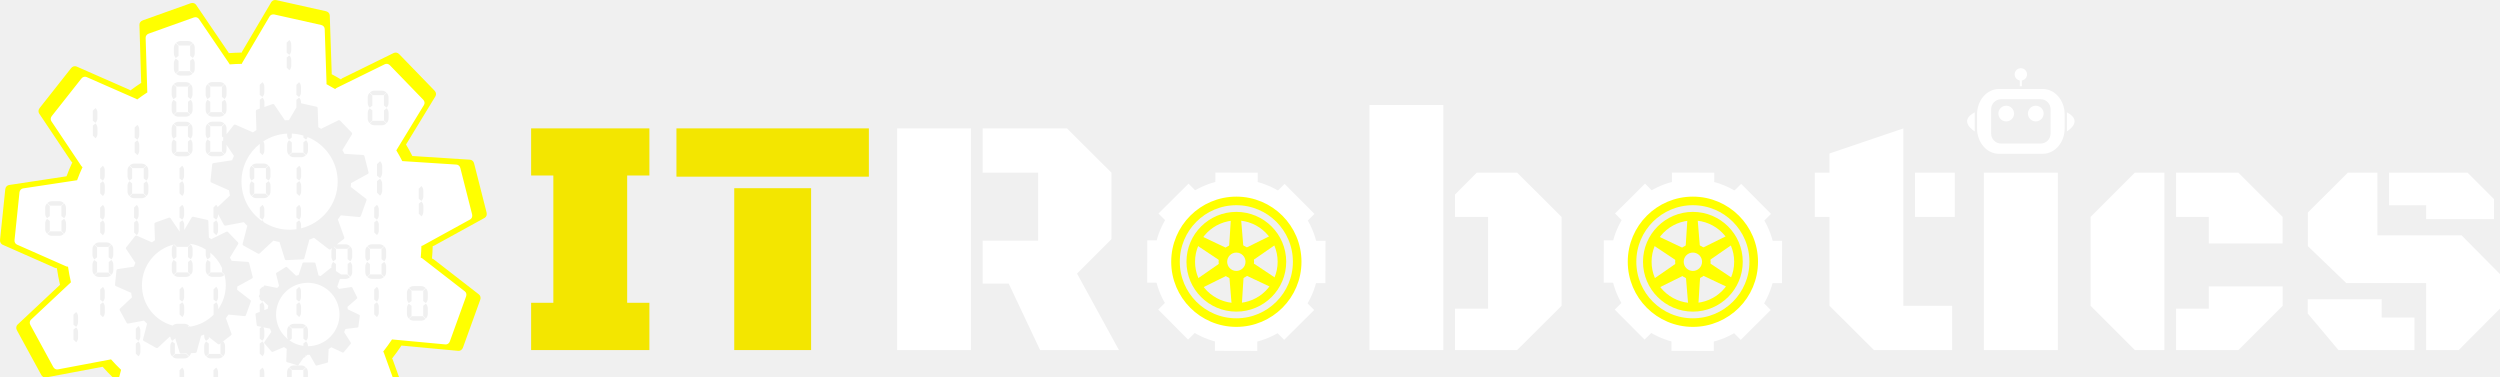
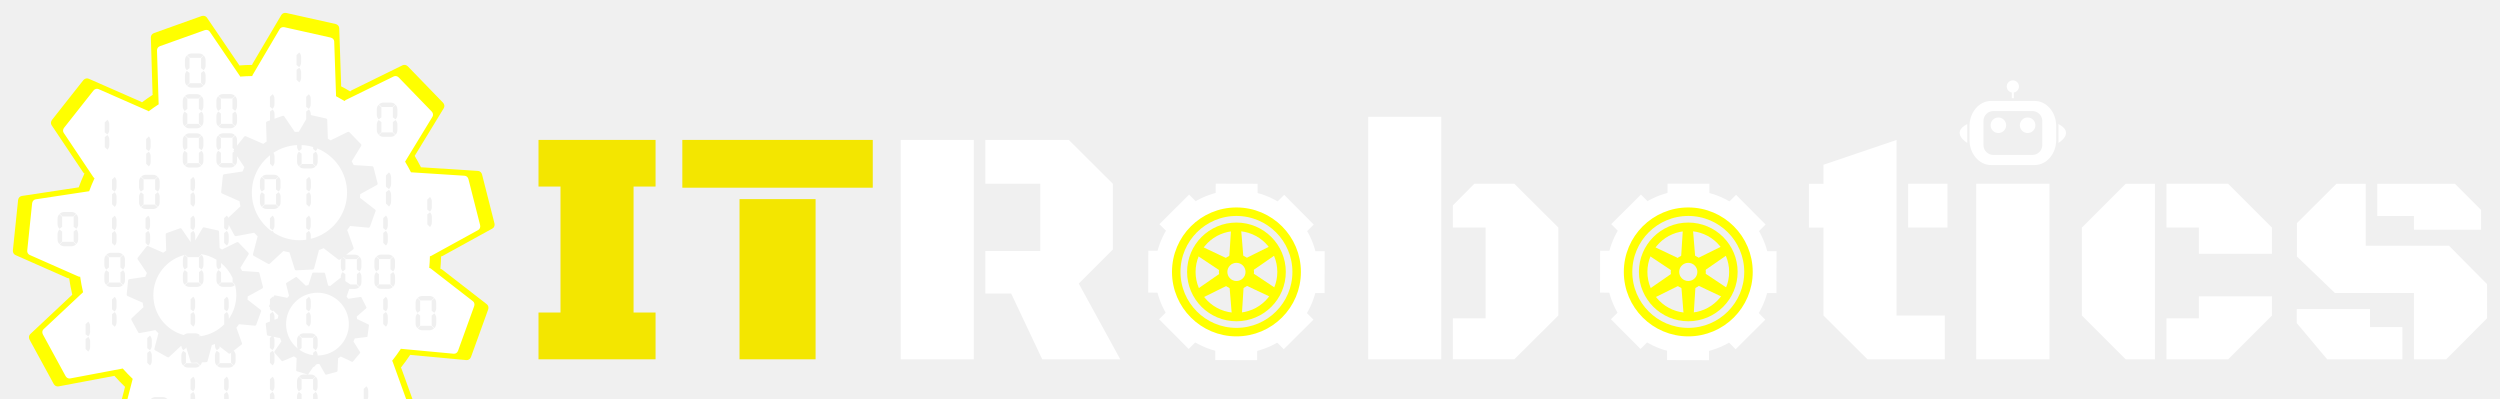
- <svg xmlns="http://www.w3.org/2000/svg" id="_Шар_2" data-name="Шар 2" viewBox="0 0 961.97 145">
+ <svg xmlns="http://www.w3.org/2000/svg" id="_Шар_2" data-name="Шар 2" viewBox="-5 -5 972 155">
  <defs>
    <style>
      .cls-1 {
        fill: #ff0;
      }

      .cls-1, .cls-2, .cls-3, .cls-4 {
        stroke-width: 0px;
      }

      .cls-2, .cls-5, .cls-6 {
        fill: none;
      }

      .cls-3 {
        fill: #f3e600;
      }

      .cls-4 {
        fill: #fff;
      }

      .cls-5 {
        stroke: #ff0;
        stroke-width: 3.3px;
      }

      .cls-5, .cls-6 {
        stroke-miterlimit: 10;
      }

      .cls-6 {
        stroke: #fff;
        stroke-width: 8.26px;
      }
    </style>
  </defs>
  <g id="Logo">
    <g>
      <path class="cls-2" d="m95.84,101.18c-.06-.22-.24-.38-.44-.39l-6.22-.4s-.04,0-.05,0c-.22-.43-.45-.84-.69-1.25l3.2-5.25c.11-.19.08-.44-.09-.61l-3.86-3.99c-.16-.16-.4-.21-.58-.12l-5.59,2.75c-.07.03-.12.08-.16.13-.33-.2-.67-.39-1.01-.57,0-.04.01-.07.01-.11l-.21-6.28c0-.22-.18-.41-.41-.46l-5.42-1.21c-.22-.05-.45.04-.55.22l-2.9,4.91v.11c0,.73-.24,1.33-.72,1.81l-1.04-1.01v-.34l-3.53-5.18c-.12-.18-.37-.25-.59-.17l-5.23,1.87c-.21.08-.36.27-.35.48l.19,6.23s0,.06.01.09c-.4.26-.8.54-1.18.83-.03-.03-.07-.05-.11-.07l-5.75-2.53c-.2-.09-.44-.02-.59.17l-3.44,4.36c-.14.18-.16.42-.04.59l3.47,5.18c.04.06.09.1.14.13-.23.5-.44,1.01-.63,1.53-.02,0-.03,0-.05,0l-6.21.94c-.21.03-.38.22-.41.46l-.57,5.52c-.02.23.09.44.28.52l5.7,2.52c.07.03.14.04.21.03.09.61.2,1.22.34,1.82-.01,0-.03.02-.04.03l-4.58,4.3c-.16.15-.19.4-.08.61l2.66,4.87c.11.2.32.31.53.27l6.12-1.15s.02,0,.03,0c.37.42.76.83,1.17,1.21l-1.57,6.05c-.05.21.05.44.26.56l4.85,2.7c.2.11.44.09.59-.05l4.56-4.25s.02-.03.03-.04c.09.02.17.04.26.06,0-.09-.02-.18-.02-.28v-2.05c0-.73.24-1.33.72-1.81l1.06,1.01v3.52s.03,0,.04,0l1.8,5.76c.06.21.28.35.52.33l2.11-.1v-3.77l1.03-.82c.49.51.74,1.13.74,1.84v2.05c0,.22-.03.42-.07.61l1.73-.09c.23-.01.42-.16.47-.36l1.62-6.01c.02-.08.02-.15,0-.22.43-.14.86-.31,1.28-.48v-1.47c0-.73.24-1.33.72-1.81l1.06,1.01v3.22l3.54,2.74c.17.13.43.12.61-.02l4.39-3.4c.18-.14.25-.37.18-.56l-2.11-5.86s-.04-.08-.07-.12c.36-.45.7-.92,1.02-1.41l6.19.58c.22.02.43-.12.51-.35l1.89-5.22c.08-.21.02-.45-.15-.58l-4.92-3.82c-.06-.04-.12-.07-.19-.08.04-.45.07-.9.08-1.36.05,0,.1-.02.14-.04l5.5-3.03c.19-.1.28-.34.22-.57l-1.37-5.38Zm-14.04-7.94h2.73c.71,0,1.31.24,1.81.72l-1.04,1.01h-4.25l-1.06-1.01c.5-.48,1.11-.72,1.81-.72Zm-1.32,33.08l-1.06-1.01c.5-.48,1.11-.72,1.81-.72h2.73c.71,0,1.31.24,1.81.72l-1.04,1.01h-4.25Zm6.13,2.97c0,.72-.25,1.33-.74,1.85l-1.03-.82v-3.88l1.04-1.01c.48.48.72,1.09.72,1.81v2.05Zm.56-25.38c0,.73-.24,1.33-.72,1.81l-.14-.13c.35,1.32.54,2.71.54,4.15,0,3.45-1.09,6.64-2.93,9.26v1.2c0,.73-.24,1.33-.72,1.81l-.99-.96c-2.41,2.45-5.6,4.13-9.17,4.64.33.43.51.95.51,1.55v2.05c0,.72-.25,1.33-.74,1.85l-1.03-.82v-3.88l.7-.68c-.08,0-.17.02-.25.02l-.56.54h-4.25l-1.06-1.01s.04-.03.06-.04c-6.81-1.88-11.82-8.12-11.82-15.54s5.19-13.89,12.2-15.64c0,0,0-.01.01-.02h.01c.06,0,.12-.02.19-.03l-.08-.08c.5-.48,1.11-.72,1.81-.72h2.73c.6,0,1.12.19,1.58.54,2.21.32,4.28,1.08,6.1,2.21v-.1c0-.73.24-1.33.72-1.81l1.06,1.01v2.16c1.9,1.56,3.44,3.55,4.47,5.81v-2.24l1.03-.82c.49.51.74,1.13.74,1.84v2.05Zm0-5.97c0,.72-.25,1.33-.74,1.84l-1.03-.82v-3.88l1.04-1.01c.48.48.72,1.09.72,1.81v2.05Z" />
      <path class="cls-2" d="m138.3,121.11l-4.26-2.03s-.1-.03-.15-.03c-.04-.34-.1-.68-.16-1.01.03-.01.07-.03.1-.06l3.58-3.13c.12-.11.15-.3.07-.46l-1.88-3.75c-.08-.15-.24-.24-.39-.22l-4.66.71s-.03,0-.04.01c-.23-.28-.47-.55-.71-.81l1.04-3.03h-.66c-.71,0-1.31-.24-1.81-.72l1.06-1.01h1.81s-.05-.06-.08-.08l-1.84-1.22v1.18l-1.06,1.01c-.48-.48-.72-1.09-.72-1.81v-1.54c-.12-.03-.24-.01-.33.06l-3.69,2.93s-.07.08-.09.12c-.28-.09-.56-.18-.84-.26,0-.03,0-.06,0-.09l-1.17-4.61c-.04-.16-.2-.27-.38-.27l-4.2-.02c-.17,0-.32.1-.37.25l-1.47,4.48s-.01.07-.01.1c-.35.08-.69.17-1.03.27-.01-.02-.02-.03-.04-.04l-3.45-3.27c-.12-.11-.31-.13-.46-.03l-3.56,2.23c-.15.09-.22.26-.18.41l1.15,4.57s.01.04.02.06c-.26.26-.5.53-.74.8-.03-.02-.06-.03-.09-.04l-4.66-.94c-.16-.03-.33.06-.41.22l-.27.56c.32.43.49.94.49,1.54v2.05c0,.58-.17,1.08-.48,1.53l1.89,1.81s.08.06.13.07c-.09.41-.16.82-.22,1.23-.01,0-.02,0-.03,0l-1.28.49v.83c0,.73-.24,1.33-.72,1.81l-1.04-1.01v-.95l-1.4.54c-.15.06-.25.23-.23.41l.47,4.17c.02.17.14.31.29.34l1.51.31.39-.38c.17.17.29.35.4.54l2.31.47c.06.01.11,0,.16,0,.16.44.35.87.55,1.29,0,0-.02.02-.02.03l-2.69,3.92c-.09.14-.08.33.04.46l2.75,3.17c.11.13.29.18.43.12l4.34-1.84s.01,0,.02-.01c.34.25.7.49,1.06.71l-.18,4.72c0,.16.11.32.28.37l4.02,1.21c.16.05.34,0,.43-.13l1.86-2.69c-.28.1-.58.16-.91.16h-2.73c-.71,0-1.31-.24-1.81-.72l1.06-1.01h4.25l.73.71.09-.13-.71-.69v-2.95c-1.94-.27-3.77-1.01-5.34-2.11l-.17.14c-.17-.18-.3-.38-.41-.58-2.11-1.68-3.68-4.08-4.3-6.92-1.44-6.58,2.73-13.08,9.31-14.53,6.58-1.44,13.08,2.73,14.53,9.31,1.44,6.58-2.73,13.08-9.31,14.53-.85.19-1.69.28-2.53.28v2.03c0,.48-.12.91-.33,1.28.34,0,.68,0,1.03-.01l2.26,3.97c.08.14.26.21.44.16l4.05-1.1c.17-.04.29-.18.29-.34l.23-4.71c0-.06-.01-.12-.04-.16.38-.23.75-.47,1.11-.73l4.29,2.03c.15.07.33.02.45-.12l2.69-3.22c.11-.13.13-.31.04-.45l-2.51-3.99s-.04-.05-.07-.08c.19-.39.37-.8.53-1.2l4.67-.57c.16-.02.29-.16.32-.34l.55-4.16c.02-.17-.06-.33-.2-.4Zm-27.81,12.09c0-.72.25-1.33.74-1.84l1.04.82v3.88l-1.06,1.01c-.48-.48-.72-1.09-.72-1.81v-2.05Z" />
      <path class="cls-2" d="m99.67,113.86c-.08.15-.05.34.06.44l.23.22v-1.27l-.3.61Z" />
      <path class="cls-2" d="m140.85,76.46l-5.65-4.38c-.07-.05-.14-.08-.22-.09.05-.51.08-1.03.09-1.56.06,0,.11-.02.16-.05l6.32-3.47c.22-.12.32-.39.26-.66l-1.57-6.17c-.06-.25-.27-.44-.51-.45l-7.13-.46s-.04,0-.06,0c-.25-.49-.51-.97-.79-1.44l3.68-6.03c.13-.21.09-.5-.1-.7l-4.43-4.58c-.18-.19-.45-.24-.67-.14l-6.42,3.15c-.08.04-.14.09-.18.15-.38-.23-.77-.45-1.16-.66,0-.04.01-.08.01-.13l-.24-7.21c0-.25-.2-.47-.47-.53l-5.93-1.33v1.72c0,.73-.24,1.33-.72,1.81l-1.04-1.01v-.91l-2.79,4.73s-.04.1-.05.14c-.54,0-1.08.03-1.61.07-.01-.03-.02-.05-.04-.08l-4.05-5.96c-.14-.21-.42-.29-.68-.19l-3.1,1.11v.29c0,.73-.24,1.33-.72,1.81l-1.04-1.01v-.46l-1.13.4c-.25.09-.41.31-.4.55l.22,7.15s0,.07.02.1c-.46.3-.92.62-1.36.95-.04-.03-.08-.06-.13-.08l-6.6-2.9c-.23-.1-.51-.02-.68.19l-2.74,3.47c-.02.67-.26,1.25-.73,1.73l-.39-.31-.09.11c-.16.2-.18.48-.05.68l.07.11.46-.36c.49.51.74,1.13.74,1.84v.3l2.71,4.05c.04.07.1.11.16.15-.26.57-.51,1.16-.73,1.75-.02,0-.03,0-.05,0l-7.13,1.08c-.25.04-.44.26-.47.53l-.66,6.33c-.03.26.1.5.32.6l6.54,2.89c.08.04.16.05.24.04.1.71.23,1.4.39,2.09-.01.01-.03.02-.04.03l-4.7,4.41c.11.29.16.6.16.94v1.77l2.24,4.11c.12.23.37.36.61.31l7.03-1.32s.02,0,.03,0c.43.48.87.95,1.34,1.39l-1.8,6.94c-.06.24.06.51.3.64l5.57,3.1c.23.13.5.1.68-.06l5.23-4.87s.03-.03.04-.05c.77.21,1.56.39,2.36.52l2.07,6.61c.07.24.32.4.59.38l6.36-.31c.26-.01.48-.18.54-.41l1.86-6.9c.02-.09.02-.17,0-.25.64-.21,1.26-.45,1.88-.72l5.7,4.4c.2.15.49.14.7-.03l.57-.44c.11-.21.25-.42.43-.6l.15.15.13-.1-.17-.16c.35-.34.76-.55,1.22-.65l2.71-2.1c.21-.16.29-.42.21-.65l-2.43-6.73c-.02-.05-.05-.09-.08-.13.41-.52.8-1.06,1.17-1.61l7.1.66c.25.02.49-.14.58-.4l2.17-5.99c.09-.25.02-.51-.17-.66Zm-27.71-29.27h2.73c.71,0,1.31.24,1.81.72l-1.04,1.01h-4.25l-1.06-1.01c.5-.48,1.11-.72,1.81-.72Zm-13.17,1.84l1.04-1.01c.48.48.72,1.09.72,1.81v2.05c0,.72-.25,1.33-.74,1.84l-1.03-.82v-3.88Zm15.86,38.83v.8c0,.73-.24,1.33-.72,1.81l-1.04-1.01v-1.26c-.86.12-1.74.19-2.64.19-3.66,0-7.07-1.07-9.94-2.9.16.34.25.71.25,1.12v2.05c0,.73-.24,1.33-.72,1.81l-1.04-1.01v-3.88l.76-.6c-4.72-3.35-7.81-8.86-7.81-15.09,0-5.89,2.76-11.14,7.05-14.53v-.58l1.03-.82c.13.13.24.28.33.42,2.66-1.74,5.79-2.81,9.16-2.98v-1.57c0-.73.24-1.33.72-1.81l1.06,1.01v2.37c1.55.07,3.05.33,4.47.76v-3.13l1.04-1.01c.48.48.72,1.09.72,1.81v2.05c0,.3-.05.58-.14.84,6.78,2.75,11.56,9.39,11.56,17.15,0,8.7-6.01,16-14.1,17.97Z" />
      <path class="cls-3" d="m204.37,134.7v-18.19h8.55v-48.98h-8.55v-18.13h45.51v18.13h-8.55v48.98h8.55v18.19h-45.51Z" />
      <path class="cls-3" d="m260.29,67.98v-18.58h74.04v18.58h-74.04Zm22.24,66.72v-62.28h29.57v62.28h-29.57Z" />
      <path class="cls-4" d="m345.2,134.7V49.41h28.41v85.29h-28.41Zm32.91-25.58v-16.52h21.34v-26.16h-21.34v-17.03h32.46l17.1,17.03v25.58l-13.24,13.24,16.13,29.44h-30.34l-12.08-25.58h-10.03Z" />
      <path class="cls-4" d="m526.96,134.7V40.41h28.41v94.29h-28.41Zm32.91,0v-15.94h12.73v-35.29h-12.73v-8.61l8.36-8.42h15.55l17.1,17.03v34.19l-17.1,17.03h-23.91Z" />
      <path class="cls-4" d="m721.07,134.7l-17.1-17.03v-34.19h-5.66v-17.03h5.66v-7.39l28.41-9.64v68.26h18.77v17.03h-30.08Zm15.81-51.23v-17.03h15.3v17.03h-15.3Z" />
      <rect class="cls-4" x="763.36" y="66.44" width="28.47" height="68.26" />
      <path class="cls-4" d="m821.46,134.7l-17.03-17.03v-34.19l17.03-17.03h11.38v68.26h-11.38Zm28.47-41.01v-10.22h-12.6v-17.03h23.97l17.03,17.03v10.22h-28.41Zm-12.6,41.01v-15.94h12.6v-8.55h28.41v7.46l-17.03,17.03h-23.97Z" />
      <path class="cls-4" d="m899.81,134.7l-11.83-14.08v-5.46h28.47v7.01h12.6v12.53h-29.24Zm33.74,0v-25.77h-30.72l-14.78-14.2v-12.98l15.36-15.3h11.38v24.1h32.39l14.78,14.91v13.3l-15.88,15.94h-12.53Zm0-50.39v-5.33h-14.27v-12.53h30.21l10.16,10.16v7.71h-26.1Z" />
      <rect class="cls-4" x="777.2" y="29.42" width=".8" height="3.77" />
      <path class="cls-4" d="m786.03,34.24h-16.86c-4.65,0-8.42,4.36-8.42,9.73v5.48c0,5.38,3.77,9.73,8.42,9.73h16.86c4.65,0,8.42-4.36,8.42-9.73v-5.48c0-5.38-3.77-9.73-8.42-9.73Zm3.01,17.16c0,2.12-1.72,3.84-3.84,3.84h-15.19c-2.12,0-3.84-1.72-3.84-3.84v-9.38c0-2.12,1.72-3.84,3.84-3.84h15.19c2.12,0,3.84,1.72,3.84,3.84v9.38Z" />
      <circle class="cls-4" cx="771.97" cy="43.7" r="3.02" />
      <circle class="cls-4" cx="783.34" cy="43.7" r="3.02" />
      <circle class="cls-4" cx="777.6" cy="28.62" r="2.38" />
      <path class="cls-4" d="m795.32,43.23v7.33s6.63-3.9,0-7.33Z" />
      <path class="cls-4" d="m759.86,43.23v7.33s-6.63-3.9,0-7.33Z" />
      <path class="cls-1" d="m187.25,81.85l-4.83-19.01c-.2-.78-.84-1.35-1.57-1.39l-21.98-1.41c-.06,0-.12,0-.19.01-.77-1.51-1.58-2.98-2.45-4.43l11.32-18.57c.4-.65.27-1.54-.32-2.15l-13.65-14.09c-.56-.58-1.4-.75-2.06-.43l-19.77,9.71c-.23.11-.42.28-.56.47-1.17-.71-2.37-1.38-3.59-2.02.03-.13.05-.26.04-.4l-.75-22.2c-.03-.77-.62-1.44-1.44-1.62L106.33.05c-.78-.18-1.58.14-1.95.77l-11.19,18.97c-.08.14-.13.29-.17.44-1.67.02-3.33.09-4.97.22-.04-.08-.07-.16-.12-.24L75.45,1.85c-.43-.63-1.29-.88-2.09-.6l-18.47,6.6c-.76.27-1.26.96-1.24,1.7l.67,22.01c0,.11.03.21.05.31-1.43.93-2.83,1.9-4.18,2.92-.11-.1-.24-.19-.39-.26l-20.33-8.93c-.7-.31-1.57-.06-2.09.6l-12.15,15.4c-.5.63-.56,1.48-.15,2.1l12.25,18.3c.13.2.31.35.5.46-.81,1.76-1.56,3.56-2.24,5.4-.05,0-.1,0-.16,0l-21.96,3.33c-.76.12-1.36.79-1.44,1.62L.01,92.32c-.08.8.32,1.55,1,1.85l20.14,8.9c.25.11.5.14.74.12.31,2.17.71,4.32,1.21,6.42-.05.03-.1.06-.14.1l-16.2,15.19c-.56.52-.67,1.42-.27,2.15l9.39,17.22c.38.71,1.15,1.1,1.87.96l21.64-4.08s.06-.02.09-.03c1.32,1.48,2.69,2.92,4.13,4.29l-5.54,21.38c-.19.74.19,1.56.92,1.96l17.14,9.54c.7.39,1.55.31,2.09-.19l16.11-15.01s.08-.1.12-.14c2.38.66,4.81,1.2,7.28,1.61l6.37,20.36c.23.73.98,1.22,1.82,1.18l19.59-.97c.8-.04,1.49-.55,1.68-1.26l5.74-21.26c.07-.27.07-.54,0-.78,1.97-.66,3.89-1.4,5.78-2.22l17.54,13.55c.61.47,1.5.44,2.17-.08l15.51-12.01c.64-.49.9-1.31.65-2l-7.47-20.71c-.06-.16-.14-.29-.24-.42,1.27-1.6,2.47-3.26,3.6-4.97l21.87,2.04c.76.07,1.5-.44,1.79-1.23l6.67-18.45c.27-.76.06-1.58-.52-2.04l-17.4-13.5c-.2-.16-.43-.25-.66-.29.14-1.58.24-3.18.28-4.79.17-.03.34-.07.5-.16l19.46-10.7c.67-.37,1-1.21.79-2.02Zm-15.83,2.38c-2.92,3.55-7.12,5.53-11.12,7.55-.36.18-.73.37-1.09.56.06,2.54-.06,5.03-.36,7.47.75,1.25,1.52,2.5,2.31,3.73.57.88,1.18,1.74,1.78,2.6.44.46.83.96,1.27,1.42.36.37.73.74,1.11,1.09.17.16.9.67,1.13.86.04.02.07.04.09.06.58.36,1.18.67,1.78.98,4.87,2.49,6.48,8.9,4.47,13.65-2.31,5.46-7.42,7.09-12.9,6.33-3.44-.48-6.83-1.22-10.24-1.88-.55-.11-1.1-.2-1.65-.3-1.11,1.7-2.33,3.34-3.66,4.91,1.84,3.77,3.15,7.75,4.75,11.63,1.87,4.55-3.32,2.88-4.57,7.8-1.36,5.34-.62,14.31-5.73,13.14-4.3-.98-7.01-5.14-7.15-9.35-3.91-.48-6.94-3.27-8.11-6.89-.04.02-.08.03-.11.05-.46,2.17-1.69,4.11-3.36,5.58-.05.66-.71-.85-1.17-.4l-.22,1.44s-.1.06-.15.09l-.76-.51c-.53.51-.94-.35-1.69-.35l-.98,2.28c-.7.16-1.42.24-2.14.24-.52,0-1.03-.05-1.52-.12.04,2.17.09,4.34.16,6.51.23,6.65-1.52,4.89-7.17,8.85-4.51,3.16-10.7,8.29-13.39,4.11-1.23-1.91-1.57-4-1.26-6.01-.14-.12-.28-.25-.41-.38-1.78-1.78-2.88-4.43-2.88-6.96v-5.52c0-.64.07-1.26.18-1.86-1.21-.13-2.42-.28-3.61-.47-.12.26-.28.5-.5.72l-1.02-.99c-3.38-.63-6.68-1.53-9.91-2.68-1.24,1.84-2.49,3.68-3.64,5.58-.8,1.31-1.55,2.65-2.22,4.03-.26.53-.98,2.67-.22.42-.24.71-.5,1.42-.72,2.14-1.62,5.27-4.48,3.95-9.81,2.73-5.07-1.16-10.67-3.04-9.16-7.96,1.89-6.14,5.18-11.45,8.7-16.73l-7.24-5.6c-1.9-1.91-3.65-3.91-5.27-5.98-3.19,1.58-6.41,3.11-9.53,4.84-4.81,2.68-10.52,1.03-13.46-3.53-2.84-4.4-.97-10.96,3.53-13.46,3.21-1.78,6.52-3.35,9.8-4.98-.72-1.89-1.36-3.83-1.92-5.82-.53-3.94-1.06-7.88-1.59-11.83-5.47-.47-11.44-1.29-15.92-4.06-4.68-2.89-6.07-8.65-3.53-13.46,2.44-4.62,9.07-6.23,13.46-3.53.13.08.23.15.31.2,0,0,0,0,0,0,.5.12,1,.26,1.51.36,1.27.26,2.56.43,3.84.63.11.02.57.09.98.15.95-3.85,2.36-7.56,4.24-11.15.73-2.24,1.61-4.4,2.62-6.48-1.47-.76-2.86-1.79-4.22-3.19-1-1.04-1.72-2.22-2.19-3.46-1.97-1.65-3.77-3.51-5.23-5.84-2.93-4.66,1.9-8.27,6.26-11.08,4.56-2.94,8-3.21,10.73,1.15.04.07.07.12.1.17.42.37.86.78,1.25,1.18,0,0,.01.01.02.02.38.26.75.52,1.14.78,1.74,1.16,3.53,2.24,5.23,3.46,2.83-2.71,5.88-5.03,9.16-6.97.05-1.77.33-3.52.59-5.29.08-.57.23-1.17.31-1.76,0-.47.01-1.1.02-1.25.02-3.11-.8-6.15-.53-9.27.43-5.01,3.87-5.13,8.75-6.71,4.57-1.48,9.28-2.83,11.63,1.19,1.48,2.54,2.34,5.39,4,7.82.07.1.4.52.62.8.21.22.43.47.49.53.9,1,1.85,1.95,2.81,2.9.36.36.71.71,1.07,1.06,1.73-.11,3.49-.13,5.27-.06,1.04,0,2.06.04,3.09.09.66-.57,1.31-1.16,1.92-1.79.2-.2.75-.94.72-.85.15-.24.28-.44.29-.46.08-.14.37-.56.59-.93.03-.1.07-.24.12-.41.81-2.49,1.49-5.03,2.33-7.51,1.94-5.81,6.45-3.68,12.49-2.31,6.19,1.41,9.51,2.49,8.6,8.12-.47,2.9-1.23,5.74-1.84,8.61-.1.48-.28,1.03-.38,1.57,0,.12,0,.31-.01.6-.03.5-.04,1-.04,1.5,1.76.83,3.49,1.73,5.21,2.72.06.05.12.09.18.14.4.11.79.22,1.19.33.19.05.34.1.45.13.16.02.32.04.49.06,1.05.13,2.1.25,3.15.32.04,0,.08,0,.11,0,.56-.63,1.07-1.14,1.25-1.34,1.24-1.32,2.81-2.56,4.41-3.39.78-.41,1.63-.72,2.44-1.06.84-.35,3.1-1.37,1.03-.43,4.12-1.89,8.44-2.01,12.14.85,3.56,2.75,4.93,7.15,3.92,11.49-.71,3.05-2.08,5.96-3.51,8.74-.52,1.01-1.03,2.03-1.55,3.04-.03.06-.06.11-.08.16-.06.26-.11.54-.16.75.03.5,0,1.04,0,1.52,0,.95-.07,1.89-.15,2.83-.06.76-.13,1.52-.19,2.28.59,1.15,1.15,2.31,1.68,3.49.56.12,1.12.23,1.67.37.28,0,.55.02.83.03,3.61.14,6.97.13,10.57.75,3.65.62,6.7,4.24,7.64,7.64,1.11,4.05-.27,7.55-2.81,10.64Z" />
      <g>
        <path class="cls-4" d="m117.77,131.36c.49.51.74,1.13.74,1.84v.02c.83,0,1.68-.1,2.53-.28,6.58-1.44,10.75-7.94,9.31-14.53-1.44-6.58-7.94-10.75-14.53-9.31-6.58,1.44-10.75,7.94-9.31,14.53.62,2.84,2.19,5.24,4.3,6.92-.21-.38-.32-.8-.32-1.27v-2.05c0-.73.24-1.33.72-1.81l1.06,1.01v3.88l-.87.68c1.57,1.11,3.4,1.84,5.34,2.11v-.93l1.03-.82Zm.74-4.12v2.05c0,.72-.25,1.33-.74,1.85l-1.03-.82v-3.88l1.04-1.01c.48.48.72,1.09.72,1.81Zm-4.44-15.86l1.04-1.01c.48.48.72,1.09.72,1.81v2.05c0,.72-.25,1.33-.74,1.84l-1.03-.82v-3.88Zm0,5.74l1.03-.82c.49.51.74,1.13.74,1.84v2.05c0,.73-.24,1.33-.72,1.81l-1.04-1.01v-3.88Zm-1.68,9.21l-1.06-1.01c.5-.48,1.11-.72,1.81-.72h2.73c.71,0,1.31.24,1.81.72l-1.04,1.01h-4.25Z" />
        <path class="cls-4" d="m118.37,52.73c-.12.37-.31.7-.6,1l-1.03-.82v-.75c-1.43-.43-2.93-.69-4.47-.76v1.51l-1.04.82c-.49-.51-.74-1.13-.74-1.84v-.48c-3.37.17-6.5,1.24-9.16,2.98.27.42.4.89.4,1.42v2.05c0,.73-.24,1.33-.72,1.81l-1.04-1.01v-3.3c-4.29,3.39-7.05,8.63-7.05,14.53,0,6.23,3.08,11.74,7.81,15.09l.27-.21c.21.22.37.47.49.73,2.87,1.83,6.28,2.9,9.94,2.9.9,0,1.78-.07,2.64-.19v-2.62l1.03-.82c.49.51.74,1.13.74,1.84v1.25c8.09-1.98,14.1-9.27,14.1-17.97,0-7.76-4.78-14.41-11.56-17.15Zm-19.66,10.2h2.73c.71,0,1.31.24,1.81.72l-1.04,1.01h-4.25l-1.06-1.01c.5-.48,1.11-.72,1.81-.72Zm-2.65,2.65c0-.73.24-1.33.72-1.81l1.06,1.01v3.88l-1.04.82c-.49-.51-.74-1.13-.74-1.84v-2.05Zm0,8.02v-2.05c0-.72.25-1.33.74-1.84l1.04.82v3.88l-1.06,1.01c-.48-.48-.72-1.09-.72-1.81Zm5.67,9.1c0,.72-.25,1.33-.74,1.84l-1.03-.82v-3.88l1.04-1.01c.48.48.72,1.09.72,1.81v2.05Zm-.29-6.45h-2.73c-.71,0-1.31-.24-1.81-.72l1.06-1.01h4.25l1.04,1.01c-.5.48-1.11.72-1.81.72Zm2.65-2.65c0,.73-.24,1.33-.72,1.81l-1.04-1.01v-3.88l1.03-.82c.49.51.74,1.13.74,1.84v2.05Zm0-5.97c0,.72-.25,1.33-.74,1.84l-1.03-.82v-3.88l1.04-1.01c.48.48.72,1.09.72,1.81v2.05Zm6.4-9.78v-2.05c0-.72.25-1.33.74-1.84l1.04.82v3.88l-1.06,1.01c-.48-.48-.72-1.09-.72-1.81Zm5.34,24.84c0,.72-.25,1.33-.74,1.84l-1.03-.82v-3.88l1.04-1.01c.48.48.72,1.09.72,1.81v2.05Zm.06-9.1c0,.73-.24,1.33-.72,1.81l-1.04-1.01v-3.88l1.03-.82c.49.51.74,1.13.74,1.84v2.05Zm0-5.97c0,.72-.25,1.33-.74,1.84l-1.03-.82v-3.88l1.04-1.01c.48.48.72,1.09.72,1.81v2.05Zm-.03-7.13h-2.73c-.71,0-1.31-.24-1.81-.72l1.06-1.01h4.25l1.04,1.01c-.5.48-1.11.72-1.81.72Zm2.65-2.65c0,.73-.24,1.33-.72,1.81l-1.04-1.01v-3.88l1.03-.82c.49.51.74,1.13.74,1.84v2.05Z" />
        <path class="cls-4" d="m85.41,103.06c-1.03-2.27-2.57-4.25-4.47-5.81v1.72l-1.04.82c-.49-.51-.74-1.13-.74-1.84v-1.96c-1.83-1.12-3.89-1.89-6.1-2.21.08.06.16.12.23.19l-1.04,1.01h-4.25l-.97-.93c-.06.01-.12.03-.19.04l1.05,1v3.88l-1.04.82c-.49-.51-.74-1.13-.74-1.84v-2.05c0-.72.24-1.32.71-1.8-7.01,1.75-12.2,8.09-12.2,15.64s5,13.65,11.82,15.54c.49-.45,1.08-.68,1.76-.68h2.73c.71,0,1.31.24,1.81.72l-.48.47c.08,0,.17-.02.25-.02l.34-.33c.08.08.15.17.21.26,3.57-.51,6.75-2.19,9.17-4.64l-.05-.05v-3.88l1.03-.82c.49.51.74,1.13.74,1.84v.85c1.84-2.62,2.93-5.81,2.93-9.26,0-1.43-.19-2.82-.54-4.15l-.9-.88v-1.65Zm-19.31.84v-2.05c0-.72.25-1.33.74-1.84l1.04.82v3.88l-1.06,1.01c-.48-.48-.72-1.09-.72-1.81Zm4.77,16.29c0,.73-.24,1.33-.72,1.81l-1.04-1.01v-3.88l1.03-.82c.49.51.74,1.13.74,1.84v2.05Zm0-5.97c0,.72-.25,1.33-.74,1.84l-1.03-.82v-3.88l1.04-1.01c.48.48.72,1.09.72,1.81v2.05Zm.6-7.67h-2.73c-.71,0-1.31-.24-1.81-.72l1.06-1.01h4.25l1.04,1.01c-.5.48-1.11.72-1.81.72Zm2.65-2.65c0,.73-.24,1.33-.72,1.81l-1.04-1.01v-3.88l1.03-.82c.49.51.74,1.13.74,1.84v2.05Zm0-5.97c0,.72-.25,1.33-.74,1.84l-1.03-.82v-3.88l1.04-1.01c.48.48.72,1.09.72,1.81v2.05Zm5.04,5.97v-2.05c0-.72.25-1.33.74-1.84l1.04.82v3.88l-1.06,1.01c-.48-.48-.72-1.09-.72-1.81Zm4.77,10.32c0,.72-.25,1.33-.74,1.84l-1.03-.82v-3.88l1.04-1.01c.48.48.72,1.09.72,1.81v2.05Zm2.41-8.4c-.5.48-1.11.72-1.81.72h-2.73c-.71,0-1.31-.24-1.81-.72l1.06-1.01h4.25l1.04,1.01Z" />
        <path class="cls-4" d="m181.67,82.52l-4.54-17.88c-.19-.73-.79-1.27-1.48-1.31l-20.67-1.33c-.06,0-.12,0-.18.01-.72-1.42-1.49-2.81-2.3-4.16l10.65-17.47c.38-.62.25-1.45-.3-2.02l-12.83-13.25c-.53-.54-1.31-.71-1.93-.4l-18.59,9.13c-.22.11-.39.26-.52.44-1.1-.66-2.23-1.3-3.37-1.9.03-.12.04-.25.04-.38l-.71-20.87c-.02-.72-.59-1.35-1.36-1.52l-18-4.03c-.74-.16-1.49.13-1.84.73l-10.52,17.84c-.08.13-.13.28-.16.42-1.57.02-3.13.08-4.67.21-.03-.08-.07-.15-.11-.22l-11.74-17.27c-.41-.6-1.22-.83-1.96-.56l-17.37,6.21c-.71.25-1.19.9-1.17,1.6l.63,20.7c0,.1.02.2.05.29-1.34.87-2.66,1.79-3.93,2.75-.11-.09-.23-.18-.37-.24l-19.12-8.4c-.66-.29-1.47-.06-1.96.56l-11.43,14.48c-.47.59-.53,1.4-.14,1.97l11.52,17.21c.13.19.29.33.47.43-.77,1.66-1.47,3.35-2.11,5.08-.05,0-.1,0-.15,0l-20.65,3.13c-.71.11-1.27.74-1.36,1.53l-1.9,18.35c-.08.75.3,1.46.94,1.74l18.94,8.37c.23.1.47.14.7.11.29,2.04.67,4.06,1.13,6.04-.04.03-.09.06-.13.09l-15.24,14.28c-.53.49-.63,1.33-.25,2.03l8.83,16.2c.36.66,1.08,1.03,1.76.9l20.35-3.84s.06-.02.09-.03c1.24,1.4,2.53,2.74,3.88,4.03l-5.21,20.11c-.18.7.18,1.46.87,1.85l16.12,8.97c.66.37,1.46.3,1.97-.18l15.15-14.12s.07-.09.11-.14c2.24.62,4.52,1.12,6.85,1.51l5.99,19.15c.22.69.93,1.15,1.71,1.11l18.42-.91c.75-.04,1.4-.52,1.58-1.19l5.39-19.99c.07-.25.06-.5,0-.74,1.85-.62,3.66-1.32,5.44-2.09l16.5,12.75c.57.44,1.42.41,2.04-.07l14.58-11.29c.6-.46.85-1.23.61-1.88l-7.03-19.48c-.05-.15-.13-.27-.22-.39,1.19-1.51,2.32-3.07,3.39-4.67l20.56,1.92c.72.07,1.42-.41,1.68-1.15l6.27-17.35c.26-.71.06-1.49-.49-1.91l-16.36-12.69c-.19-.15-.41-.24-.62-.27.13-1.49.23-2.99.26-4.51.16-.02.32-.07.47-.15l18.3-10.06c.63-.35.94-1.13.75-1.9Zm-161.64-5.1h2.73c.71,0,1.31.24,1.81.72l-1.04,1.01h-4.25l-1.06-1.01c.5-.48,1.11-.72,1.81-.72Zm-2.65,2.65c0-.73.24-1.33.72-1.81l1.06,1.01v3.88l-1.04.82c-.49-.51-.74-1.13-.74-1.85v-2.05Zm0,8.02v-2.05c0-.72.25-1.33.74-1.84l1.04.82v3.88l-1.06,1.01c-.48-.48-.72-1.09-.72-1.81Zm5.37,2.65h-2.73c-.71,0-1.31-.24-1.81-.72l1.06-1.01h4.25l1.04,1.01c-.5.48-1.11.72-1.81.72Zm2.65-2.65c0,.73-.24,1.33-.72,1.81l-1.04-1.01v-3.88l1.03-.82c.49.51.74,1.13.74,1.84v2.05Zm0-5.97c0,.72-.25,1.33-.74,1.85l-1.03-.82v-3.88l1.04-1.01c.48.48.72,1.09.72,1.81v2.05Zm4.64,47.77c0,.73-.24,1.33-.72,1.81l-1.04-1.01v-3.88l1.03-.82c.49.51.74,1.13.74,1.84v2.05Zm0-5.97c0,.72-.25,1.33-.74,1.85l-1.03-.82v-3.88l1.04-1.01c.48.48.72,1.09.72,1.81v2.05Zm114.11-89.04h2.73c.71,0,1.31.24,1.81.72l-1.04,1.01h-4.25l-1.06-1.01c.5-.48,1.11-.72,1.81-.72Zm-2.65,2.65c0-.73.24-1.33.72-1.81l1.06,1.01v3.88l-1.04.82c-.49-.51-.74-1.13-.74-1.84v-2.05Zm0,5.97c0-.72.25-1.33.74-1.84l1.04.82v3.88l-1.06,1.01c-.48-.48-.72-1.09-.72-1.81v-2.05Zm4.73,25.29c.56.58.84,1.28.84,2.1v2.34c0,.83-.27,1.51-.82,2.06l-1.19-1.15v-4.42l1.17-.93Zm-1.17-1.19v-4.42l1.19-1.15c.55.55.82,1.23.82,2.06v2.34c0,.82-.28,1.52-.84,2.1l-1.17-.93Zm.71,13.03v2.05c0,.72-.25,1.33-.74,1.84l-1.03-.82v-3.88l1.04-1.01c.48.48.72,1.09.72,1.81Zm-.74,4.12c.49.51.74,1.13.74,1.84v2.05c0,.73-.24,1.33-.72,1.81l-1.04-1.01v-3.88l1.03-.82Zm.91,9.24c.71,0,1.31.24,1.81.72l-1.04,1.01h-4.25l-1.06-1.01c.5-.48,1.11-.72,1.81-.72h2.73Zm-3.59,1.84v3.88l-1.04.82c-.49-.51-.74-1.13-.74-1.84v-2.05c0-.73.24-1.33.72-1.81l1.06,1.01Zm-28.3-63.19l1.04-1.01c.48.48.72,1.09.72,1.81v2.05c0,.72-.25,1.33-.74,1.84l-1.03-.82v-3.88Zm-3.74-16.23l1.04-1.01c.48.48.72,1.09.72,1.81v2.05c0,.72-.25,1.33-.74,1.84l-1.03-.82v-3.88Zm0,5.74l1.03-.82c.49.51.74,1.13.74,1.84v2.05c0,.73-.24,1.33-.72,1.81l-1.04-1.01v-3.88Zm-10.36,10.48l1.04-1.01c.48.48.72,1.09.72,1.81v2.05c0,.72-.25,1.33-.74,1.84l-1.03-.82v-3.88Zm-12.79,1.58v2.05c0,.72-.25,1.33-.74,1.84l-1.03-.82v-3.88l1.04-1.01c.48.48.72,1.09.72,1.81Zm-6.13,14.34l-1.06-1.01c.5-.48,1.11-.72,1.81-.72h2.73c.71,0,1.31.24,1.81.72l-1.04,1.01h-4.25Zm5.29,10.86c-.5.48-1.11.72-1.81.72h-2.73c-.71,0-1.31-.24-1.81-.72l1.06-1.01h4.25l1.04,1.01Zm-1.81-14.53h-2.73c-.71,0-1.31-.24-1.81-.72l1.06-1.01h4.25l1.04,1.01c-.5.48-1.11.72-1.81.72Zm.88-1.84v-3.88l1.03-.82c.49.51.74,1.13.74,1.84v2.05c0,.73-.24,1.33-.72,1.81l-1.04-1.01Zm-3.61-11.47h2.73c.71,0,1.31.24,1.81.72l-1.04,1.01h-4.25l-1.06-1.01c.5-.48,1.11-.72,1.81-.72Zm-2.65,2.65c0-.73.24-1.33.72-1.81l1.06,1.01v3.88l-1.04.82c-.49-.51-.74-1.13-.74-1.84v-2.05Zm0,5.97c0-.72.25-1.33.74-1.84l1.04.82v3.88l-1.06,1.01c-.48-.48-.72-1.09-.72-1.81v-2.05Zm0,9.28c0-.73.24-1.33.72-1.81l1.06,1.01v3.88l-1.04.82c-.49-.51-.74-1.13-.74-1.84v-2.05Zm0,5.97c0-.72.25-1.33.74-1.84l1.04.82v3.88l-1.06,1.01c-.48-.48-.72-1.09-.72-1.81v-2.05Zm-4.19-37.03v2.05c0,.72-.25,1.33-.74,1.84l-1.03-.82v-3.88l1.04-1.01c.48.48.72,1.09.72,1.81Zm-4.82,57l-1.04-1.01v-3.88l1.03-.82c.49.51.74,1.13.74,1.84v2.05c0,.73-.24,1.33-.72,1.81Zm.72,5.23v2.05c0,.72-.25,1.33-.74,1.84l-1.03-.82v-3.88l1.04-1.01c.48.48.72,1.09.72,1.81Zm-.74-11.16l-1.03-.82v-3.88l1.04-1.01c.48.48.72,1.09.72,1.81v2.05c0,.72-.25,1.33-.74,1.84Zm-1.39-9.33c-.71,0-1.31-.24-1.81-.72l1.06-1.01h4.25l1.04,1.01c-.5.48-1.11.72-1.81.72h-2.73Zm0-13.31h2.73c.71,0,1.31.24,1.81.72l-1.04,1.01h-4.25l-1.06-1.01c.5-.48,1.11-.72,1.81-.72Zm-1.81-2.66l1.06-1.01h4.25l1.04,1.01c-.5.48-1.11.72-1.81.72h-2.73c-.71,0-1.31-.24-1.81-.72Zm5.42,14.13v-3.88l1.03-.82c.49.51.74,1.13.74,1.84v2.05c0,.73-.24,1.33-.72,1.81l-1.04-1.01Zm1.03-4.92l-1.03-.82v-3.88l1.04-1.01c.48.48.72,1.09.72,1.81v2.05c0,.72-.25,1.33-.74,1.84Zm.02-9.32l-1.04-1.01v-3.88l1.03-.82c.49.51.74,1.13.74,1.84v2.05c0,.73-.24,1.33-.72,1.81Zm-.02-5.93l-1.03-.82v-3.88l1.04-1.01c.48.48.72,1.09.72,1.81v2.05c0,.72-.25,1.33-.74,1.84Zm-1.06-9.05h-2.73c-.71,0-1.31-.24-1.81-.72l1.06-1.01h4.25l1.04,1.01c-.5.48-1.11.72-1.81.72Zm.88-1.84v-3.88l1.03-.82c.49.51.74,1.13.74,1.84v2.05c0,.73-.24,1.33-.72,1.81l-1.04-1.01Zm-3.61-11.47h2.73c.71,0,1.31.24,1.81.72l-1.04,1.01h-4.25l-1.06-1.01c.5-.48,1.11-.72,1.81-.72Zm-2.65,2.65c0-.73.24-1.33.72-1.81l1.06,1.01v3.88l-1.04.82c-.49-.51-.74-1.13-.74-1.84v-2.05Zm0,5.97c0-.72.25-1.33.74-1.84l1.04.82v3.88l-1.06,1.01c-.48-.48-.72-1.09-.72-1.81v-2.05Zm1.8,7.2h2.73c.71,0,1.31.24,1.81.72l-1.04,1.01h-4.25l-1.06-1.01c.5-.48,1.11-.72,1.81-.72Zm-2.65,2.65c0-.73.24-1.33.72-1.81l1.06,1.01v3.88l-1.04.82c-.49-.51-.74-1.13-.74-1.84v-2.05Zm0,5.97c0-.72.25-1.33.74-1.84l1.04.82v3.88l-1.06,1.01c-.48-.48-.72-1.09-.72-1.81v-2.05Zm0,9.28c0-.73.24-1.33.72-1.81l1.06,1.01v3.88l-1.04.82c-.49-.51-.74-1.13-.74-1.84v-2.05Zm0,5.97c0-.72.25-1.33.74-1.84l1.04.82v3.88l-1.06,1.01c-.48-.48-.72-1.09-.72-1.81v-2.05Zm-8.98,10.13v2.05c0,.72-.25,1.33-.74,1.84l-1.03-.82v-3.88l1.04-1.01c.48.48.72,1.09.72,1.81Zm-4.46,18.96l-1.03-.82v-3.88l1.04-1.01c.48.48.72,1.09.72,1.81v2.05c0,.72-.25,1.33-.74,1.84Zm.74,2.07v2.05c0,.73-.24,1.33-.72,1.81l-1.04-1.01v-3.88l1.03-.82c.49.51.74,1.13.74,1.84Zm-1.65-10.36c-.71,0-1.31-.24-1.81-.72l1.06-1.01h4.25l1.04,1.01c-.5.48-1.11.72-1.81.72h-2.73Zm3.61-1.84v-3.88l1.03-.82c.49.51.74,1.13.74,1.84v2.05c0,.73-.24,1.33-.72,1.81l-1.04-1.01Zm-3.5-25.37l1.04-1.01c.48.48.72,1.09.72,1.81v2.05c0,.72-.25,1.33-.74,1.84l-1.03-.82v-3.88Zm0,5.74l1.03-.82c.49.51.74,1.13.74,1.84v2.05c0,.73-.24,1.33-.72,1.81l-1.04-1.01v-3.88Zm-.11,8.16h2.73c.71,0,1.31.24,1.81.72l-1.04,1.01h-4.25l-1.06-1.01c.5-.48,1.11-.72,1.81-.72Zm-2.65,2.65c0-.73.24-1.33.72-1.81l1.06,1.01v3.88l-1.04.82c-.49-.51-.74-1.13-.74-1.84v-2.05Zm0,5.97c0-.72.25-1.33.74-1.84l1.04.82v3.88l-1.06,1.01c-.48-.48-.72-1.09-.72-1.81v-2.05Zm-9.49,12.99l-1.03-.82v-3.88l1.04-1.01c.48.48.72,1.09.72,1.81v2.05c0,.72-.25,1.33-.74,1.84Zm.74,2.07v2.05c0,.73-.24,1.33-.72,1.81l-1.04-1.01v-3.88l1.03-.82c.49.51.74,1.13.74,1.84Zm-1.76-21.83l1.04-1.01c.48.48.72,1.09.72,1.81v2.05c0,.72-.25,1.33-.74,1.84l-1.03-.82v-3.88Zm0,5.74l1.03-.82c.49.51.74,1.13.74,1.84v2.05c0,.73-.24,1.33-.72,1.81l-1.04-1.01v-3.88Zm2.39,22.73c.71,0,1.31.24,1.81.72l-1.04,1.01h-4.25l-1.06-1.01c.5-.48,1.11-.72,1.81-.72h2.73Zm-5.21-50.7l1.04-1.01c.48.48.72,1.09.72,1.81v2.05c0,.72-.25,1.33-.74,1.84l-1.03-.82v-3.88Zm0,5.74l1.03-.82c.49.51.74,1.13.74,1.84v2.05c0,.73-.24,1.33-.72,1.81l-1.04-1.01v-3.88Zm-.16,47.6c0-.73.24-1.33.72-1.81l1.06,1.01v3.88l-1.04.82c-.49-.51-.74-1.13-.74-1.84v-2.05Zm0,8.02v-2.05c0-.72.25-1.33.74-1.84l1.04.82v3.88l-1.06,1.01c-.48-.48-.72-1.09-.72-1.81Zm4.75,16.29c0,.73-.24,1.33-.72,1.81l-1.04-1.01v-3.88l1.03-.82c.49.51.74,1.13.74,1.84v2.05Zm0-5.97c0,.72-.25,1.33-.74,1.85l-1.03-.82v-3.88l1.04-1.01c.48.48.72,1.09.72,1.81v2.05Zm.62-7.67h-2.73c-.71,0-1.31-.24-1.81-.72l1.06-1.01h4.25l1.04,1.01c-.5.48-1.11.72-1.81.72Zm2.65-2.65c0,.73-.24,1.33-.72,1.81l-1.04-1.01v-3.88l1.03-.82c.49.51.74,1.13.74,1.84v2.05Zm0-5.97c0,.72-.25,1.33-.74,1.84l-1.03-.82v-3.88l1.04-1.01c.48.48.72,1.09.72,1.81v2.05Zm10.08,52.13c.5-.48,1.11-.72,1.81-.72h2.73c.71,0,1.31.24,1.81.72l-1.04,1.01h-4.25l-1.06-1.01Zm.95,1.12v3.88l-1.04.82c-.49-.51-.74-1.13-.74-1.84v-2.05c0-.73.24-1.33.72-1.81l1.06,1.01Zm-.6-21.9c0,.72-.25,1.33-.74,1.85l-1.03-.82v-3.88l1.04-1.01c.48.48.72,1.09.72,1.81v2.05Zm-.74,2.07c.49.51.74,1.13.74,1.84v2.05c0,.73-.24,1.33-.72,1.81l-1.04-1.01v-3.88l1.03-.82Zm-.44,28.66v-2.05c0-.72.25-1.33.74-1.84l1.04.82v3.88l-1.06,1.01c-.48-.48-.72-1.09-.72-1.81Zm5.37,2.65h-2.73c-.71,0-1.31-.24-1.81-.72l1.06-1.01h4.25l1.04,1.01c-.5.48-1.11.72-1.81.72Zm2.65-2.65c0,.73-.24,1.33-.72,1.81l-1.04-1.01v-3.88l1.03-.82c.49.51.74,1.13.74,1.84v2.05Zm0-5.97c0,.72-.25,1.33-.74,1.84l-1.03-.82v-3.88l1.04-1.01c.48.48.72,1.09.72,1.81v2.05Zm4.65-18.79v-2.05c0-.72.25-1.33.74-1.84l1.04.82v3.88l-1.06,1.01c-.48-.48-.72-1.09-.72-1.81Zm5.34,16c0,.73-.24,1.33-.72,1.81l-1.04-1.01v-3.88l1.03-.82c.49.51.74,1.13.74,1.84v2.05Zm0-5.97c0,.72-.25,1.33-.74,1.84l-1.03-.82v-3.88l1.04-1.01c.48.48.72,1.09.72,1.81v2.05Zm.04-7.39h-2.73c-.71,0-1.31-.24-1.81-.72l1.06-1.01h4.25l1.04,1.01c-.5.48-1.11.72-1.81.72Zm7.68-2.65v-2.05c0-.72.25-1.33.74-1.84l1.04.82v3.88l-1.06,1.01c-.48-.48-.72-1.09-.72-1.81Zm5.34,16c0,.73-.24,1.33-.72,1.81l-1.04-1.01v-3.88l1.03-.82c.49.51.74,1.13.74,1.84v2.05Zm0-5.97c0,.72-.25,1.33-.74,1.84l-1.03-.82v-3.88l1.04-1.01c.48.48.72,1.09.72,1.81v2.05Zm.04-7.39h-2.73c-.71,0-1.31-.24-1.81-.72l1.06-1.01h4.25l1.04,1.01c-.5.48-1.11.72-1.81.72Zm2.65-2.65c0,.73-.24,1.33-.72,1.81l-1.04-1.01v-3.88l1.03-.82c.49.51.74,1.13.74,1.84v2.05Zm10.37-28.12l-5.5,3.03s-.09.04-.14.04c-.01.46-.04.91-.08,1.36.07.01.13.04.19.08l4.92,3.82c.16.13.22.36.15.58l-1.89,5.22c-.08.22-.29.37-.51.35l-6.19-.58c-.32.48-.66.95-1.02,1.41.03.03.05.07.07.12l2.11,5.86c.07.2,0,.43-.18.56l-4.39,3.4c-.19.15-.44.15-.61.02l-3.54-2.74v.66l-1.04.82c-.49-.51-.74-1.13-.74-1.85v-.58c-.42.17-.84.34-1.28.48.02.07.02.15,0,.22l-1.62,6.01c-.05.2-.25.35-.47.36l-1.73.09c-.1.46-.31.86-.65,1.2l-1.04-1.01v-.11l-2.11.1c-.24.01-.45-.13-.52-.33l-1.8-5.76s-.03,0-.04,0v.36l-1.04.82c-.43-.44-.66-.97-.71-1.56-.09-.02-.18-.04-.26-.06-.01.01-.02.03-.03.04l-4.56,4.25c-.15.14-.39.16-.59.05l-4.85-2.7c-.21-.12-.32-.35-.26-.56l1.57-6.05c-.41-.39-.79-.79-1.17-1.21,0,0-.02,0-.03,0l-6.12,1.15c-.2.04-.42-.07-.53-.27l-2.66-4.87c-.11-.21-.08-.46.08-.61l4.58-4.3s.03-.02.04-.03c-.14-.6-.25-1.2-.34-1.82-.07,0-.14,0-.21-.03l-5.7-2.52c-.19-.08-.3-.3-.28-.52l.57-5.52c.02-.24.19-.43.41-.46l6.21-.94s.03,0,.05,0c.19-.52.4-1.03.63-1.53-.05-.03-.1-.07-.14-.13l-3.47-5.18c-.12-.17-.1-.41.04-.59l3.44-4.36c.15-.19.39-.26.59-.17l5.75,2.53s.08.04.11.07c.38-.29.78-.56,1.18-.83,0-.03-.01-.06-.01-.09l-.19-6.23c0-.21.14-.4.35-.48l5.23-1.87c.22-.08.47,0,.59.17l3.53,5.18v-3.54l1.03-.82c.49.51.74,1.13.74,1.84v1.94l2.9-4.91c.11-.18.33-.27.55-.22l5.42,1.21c.23.05.4.24.41.46l.21,6.28s0,.08-.01.11c.34.18.68.37,1.01.57.04-.05.09-.1.16-.13l5.59-2.75c.19-.09.42-.04.58.12l3.86,3.99c.17.17.2.42.09.61l-3.2,5.25c.24.41.48.83.69,1.25.02,0,.03,0,.05,0l6.22.4c.21.01.39.17.44.39l1.37,5.38c.06.23-.03.47-.22.57Zm-14.82-17.68v-3.88l1.03-.82c.49.51.74,1.13.74,1.84v2.05c0,.73-.24,1.33-.72,1.81l-1.04-1.01Zm19.56,61.8c0,.73-.24,1.33-.72,1.81l-1.04-1.01v-3.88l1.03-.82c.49.51.74,1.13.74,1.84v2.05Zm-1.76-15.2v-3.88l1.03-.82c.49.51.74,1.13.74,1.84v2.05c0,.73-.24,1.33-.72,1.81l-1.04-1.01Zm1.76,9.24c0,.72-.25,1.33-.74,1.85l-1.03-.82v-3.88l1.04-1.01c.48.48.72,1.09.72,1.81v2.05Zm8.76,5.97v-2.05c0-.72.25-1.33.74-1.84l1.04.82v3.88l-1.06,1.01c-.48-.48-.72-1.09-.72-1.81Zm1.78-8.82v3.88l-1.04.82c-.49-.51-.74-1.13-.74-1.85v-2.05c0-.73.24-1.33.72-1.81l1.06,1.01Zm-.95-1.12c.5-.48,1.11-.72,1.81-.72h2.73c.71,0,1.31.24,1.81.72l-1.04,1.01h-4.25l-1.06-1.01Zm4.54,12.59h-2.73c-.71,0-1.31-.24-1.81-.72l1.06-1.01h4.25l1.04,1.01c-.5.48-1.11.72-1.81.72Zm2.65-2.65c0,.73-.24,1.33-.72,1.81l-1.04-1.01v-3.88l1.03-.82c.49.51.74,1.13.74,1.84v2.05Zm0-5.97c0,.72-.25,1.33-.74,1.85l-1.03-.82v-3.88l1.04-1.01c.48.48.72,1.09.72,1.81v2.05Zm19.7,9.73c0,.73-.24,1.33-.72,1.81l-1.04-1.01v-3.88l1.03-.82c.49.51.74,1.13.74,1.84v2.05Zm0-5.97c0,.72-.25,1.33-.74,1.84l-1.03-.82v-3.88l1.04-1.01c.48.48.72,1.09.72,1.81v2.05Zm-.26-23.39c-.02.18-.16.32-.32.34l-4.67.57c-.16.41-.33.81-.53,1.2.03.02.05.05.07.08l2.51,3.99c.08.13.07.32-.04.45l-2.69,3.22c-.12.14-.3.19-.45.12l-4.29-2.03c-.36.26-.73.5-1.11.73.03.05.04.1.04.16l-.23,4.71c0,.16-.13.3-.29.34l-4.05,1.1c-.17.05-.35-.02-.44-.16l-2.26-3.97c-.34.02-.68.02-1.03.01-.11.19-.23.37-.39.53l-.33-.32-.09.13.31.3c-.27.26-.57.44-.91.56l-1.86,2.69c-.09.13-.26.18-.43.13l-4.02-1.21c-.17-.05-.29-.2-.28-.37l.18-4.72c-.36-.22-.72-.46-1.06-.71,0,0-.01,0-.02.01l-4.34,1.84c-.14.06-.32.01-.43-.12l-2.75-3.17c-.12-.14-.14-.33-.04-.46l2.69-3.92s.02-.02.02-.03c-.2-.42-.38-.85-.55-1.29-.05.02-.1.02-.16,0l-2.31-.47c.21.37.32.79.32,1.27v2.05c0,.72-.25,1.33-.74,1.85l-1.03-.82v-3.88l.65-.63-1.51-.31c-.15-.03-.27-.17-.29-.34l-.47-4.17c-.02-.18.07-.35.23-.41l1.4-.54v-2.93l1.03-.82c.49.51.74,1.13.74,1.84v1.23l1.28-.49s.02,0,.03,0c.06-.41.13-.83.22-1.23-.05-.01-.09-.04-.13-.07l-1.89-1.81c-.08.11-.16.22-.25.32l-1.03-.82v-.73l-.23-.22c-.11-.11-.14-.29-.06-.44l.3-.61v-1.88l1.04-1.01c.09.09.16.18.23.28l.27-.56c.08-.16.25-.25.41-.22l4.66.94s.06.02.09.04c.24-.28.48-.54.74-.8,0-.02-.02-.04-.02-.06l-1.15-4.57c-.04-.15.04-.32.18-.41l3.56-2.23c.15-.1.34-.08.46.03l3.45,3.27s.03.03.04.04c.34-.1.68-.19,1.03-.27,0-.03,0-.07.01-.1l1.47-4.48c.05-.15.2-.25.37-.25l4.2.02c.18,0,.34.11.38.27l1.17,4.61s.01.06,0,.09c.28.08.56.16.84.26.02-.05.05-.09.09-.12l3.69-2.93c.09-.07.21-.09.33-.06v-.51c0-.72.25-1.33.74-1.84l1.04.82v2.7l1.84,1.22s.06.05.08.08h2.44l1.04,1.01c-.5.48-1.11.72-1.81.72h-2.07l-1.04,3.03c.25.26.49.53.71.81.01,0,.02,0,.04-.01l4.66-.71c.16-.02.32.07.39.22l1.88,3.75c.08.16.05.35-.07.46l-3.58,3.13s-.06.04-.1.06c.07.34.12.68.16,1.01.05,0,.1,0,.15.03l4.26,2.03c.14.07.22.23.2.4l-.55,4.16Zm-3.14-24.91c.49.51.74,1.13.74,1.84v2.05c0,.73-.24,1.33-.72,1.81l-1.04-1.01v-3.88l1.03-.82Zm-1.03-1.04v-3.88l1.04-1.01c.48.48.72,1.09.72,1.81v2.05c0,.72-.25,1.33-.74,1.84l-1.03-.82Zm5.06-16.61c-.09.26-.33.42-.58.4l-7.1-.66c-.37.55-.76,1.09-1.17,1.61.03.04.06.08.08.13l2.43,6.73c.08.22,0,.49-.21.65l-2.71,2.1c.19-.04.39-.07.6-.07h2.73c.71,0,1.31.24,1.81.72l-1.04,1.01h-4.25l-.89-.85-.13.1.91.86v3.88l-1.04.82c-.49-.51-.74-1.13-.74-1.84v-2.05c0-.46.11-.86.29-1.22l-.57.44c-.22.17-.51.18-.7.03l-5.7-4.4c-.61.27-1.24.51-1.88.72.02.08.02.17,0,.25l-1.86,6.9c-.06.23-.28.4-.54.41l-6.36.31c-.27.01-.52-.14-.59-.38l-2.07-6.61c-.8-.13-1.59-.31-2.36-.52-.01.02-.02.03-.04.05l-5.23,4.87c-.17.16-.45.19-.68.06l-5.57-3.1c-.24-.13-.36-.4-.3-.64l1.8-6.94c-.47-.45-.91-.91-1.34-1.39-.01,0-.02,0-.03,0l-7.03,1.32c-.23.04-.48-.08-.61-.31l-2.24-4.11v.28c0,.72-.25,1.33-.74,1.84l-1.03-.82v-3.88l1.04-1.01c.26.26.44.55.56.87l4.7-4.41s.03-.02.04-.03c-.16-.68-.29-1.38-.39-2.09-.08,0-.16,0-.24-.04l-6.54-2.89c-.22-.1-.35-.34-.32-.6l.66-6.33c.03-.27.22-.49.47-.53l7.13-1.08s.03,0,.05,0c.22-.6.46-1.18.73-1.75-.06-.04-.12-.08-.16-.15l-2.71-4.05v1.75c0,.73-.24,1.33-.72,1.81l-1.04-1.01v-3.88l.57-.45-.07-.11c-.13-.2-.11-.48.05-.68l.09-.11-.63-.5v-3.88l1.04-1.01c.48.48.72,1.09.72,1.81v2.05s0,.07,0,.11l2.74-3.47c.17-.21.45-.29.68-.19l6.6,2.9s.09.05.13.08c.44-.33.89-.65,1.36-.95,0-.03-.02-.07-.02-.1l-.22-7.15c0-.24.16-.46.4-.55l1.13-.4v-3.42l1.03-.82c.49.51.74,1.13.74,1.84v1.77l3.1-1.11c.26-.09.54-.01.68.19l4.05,5.96s.03.05.04.08c.53-.04,1.07-.07,1.61-.07.01-.05.03-.1.05-.14l2.79-4.73v-2.97l1.03-.82c.49.51.74,1.13.74,1.84v.33l5.93,1.33c.27.06.46.28.47.53l.24,7.21s0,.09-.01.13c.39.21.78.43,1.16.66.05-.06.1-.12.18-.15l6.42-3.15c.21-.11.49-.05.67.14l4.43,4.58c.19.2.23.48.1.7l-3.68,6.03c.28.47.55.95.79,1.44.02,0,.04,0,.06,0l7.13.46c.24.02.45.2.51.45l1.57,6.17c.07.26-.04.54-.26.66l-6.32,3.47c-.05.03-.11.04-.16.05-.01.52-.04,1.04-.09,1.56.08.01.15.04.22.09l5.65,4.38c.19.15.26.42.17.66l-2.17,5.99Zm1.74,21.55v-2.05c0-.72.25-1.33.74-1.84l1.04.82v3.88l-1.06,1.01c-.48-.48-.72-1.09-.72-1.81Zm5.2,15.53c0,.73-.24,1.33-.72,1.81l-1.04-1.01v-3.88l1.03-.82c.49.51.74,1.13.74,1.84v2.05Zm0-5.97c0,.72-.25,1.33-.74,1.85l-1.03-.82v-3.88l1.04-1.01c.48.48.72,1.09.72,1.81v2.05Zm.17-6.92h-2.73c-.71,0-1.31-.24-1.81-.72l1.06-1.01h4.25l1.04,1.01c-.5.48-1.11.72-1.81.72Zm2.65-2.65c0,.73-.24,1.33-.72,1.81l-1.04-1.01v-3.88l1.03-.82c.49.51.74,1.13.74,1.84v2.05Zm0-5.97c0,.72-.25,1.33-.74,1.84l-1.03-.82v-3.88l1.04-1.01c.48.48.72,1.09.72,1.81v2.05Zm-1.72-50.49h-2.73c-.71,0-1.31-.24-1.81-.72l1.06-1.01h4.25l1.04,1.01c-.5.48-1.11.72-1.81.72Zm2.65-2.65c0,.73-.24,1.33-.72,1.81l-1.04-1.01v-3.88l1.03-.82c.49.51.74,1.13.74,1.84v2.05Zm0-5.97c0,.72-.25,1.33-.74,1.84l-1.03-.82v-3.88l1.04-1.01c.48.48.72,1.09.72,1.81v2.05Zm7.07,73.15c0-.73.24-1.33.72-1.81l1.06,1.01v3.88l-1.04.82c-.49-.51-.74-1.13-.74-1.85v-2.05Zm0,8.02v-2.05c0-.72.25-1.33.74-1.84l1.04.82v3.88l-1.06,1.01c-.48-.48-.72-1.09-.72-1.81Zm5.37,2.65h-2.73c-.71,0-1.31-.24-1.81-.72l1.06-1.01h4.25l1.04,1.01c-.5.48-1.11.72-1.81.72Zm2.65-2.65c0,.73-.24,1.33-.72,1.81l-1.04-1.01v-3.88l1.03-.82c.49.51.74,1.13.74,1.84v2.05Zm0-8.02v2.05c0,.72-.25,1.33-.74,1.85l-1.03-.82v-3.88l1.04-1.01c.48.48.72,1.09.72,1.81Zm-2.65-2.65c.71,0,1.31.24,1.81.72l-1.04,1.01h-4.25l-1.06-1.01c.5-.48,1.11-.72,1.81-.72h2.73Zm.95-28.64c0,.73-.24,1.33-.72,1.81l-1.04-1.01v-3.88l1.03-.82c.49.51.74,1.13.74,1.84v2.05Zm0-5.97c0,.72-.25,1.33-.74,1.84l-1.03-.82v-3.88l1.04-1.01c.48.48.72,1.09.72,1.81v2.05Z" />
      </g>
      <g>
        <circle class="cls-6" cx="651.4" cy="100.72" r="27.61" />
        <g>
          <polygon class="cls-1" points="648.73 106.73 654.18 106.69 653.46 118.01 649.66 118.04 648.73 106.73" />
          <polygon class="cls-1" points="644.86 101.41 647.62 106.1 637.45 111.14 635.53 107.87 644.86 101.41" />
          <polygon class="cls-1" points="647.53 95.4 644.85 100.14 635.4 93.85 637.27 90.54 647.53 95.4" />
          <polygon class="cls-1" points="654.08 94.7 648.63 94.75 649.35 83.42 653.15 83.39 654.08 94.7" />
          <polygon class="cls-1" points="657.95 100.03 655.18 95.33 665.36 90.29 667.28 93.57 657.95 100.03" />
          <polygon class="cls-1" points="655.28 106.04 657.96 101.3 667.41 107.59 665.54 110.89 655.28 106.04" />
        </g>
        <circle class="cls-5" cx="651.4" cy="100.72" r="23.41" />
        <circle class="cls-5" cx="651.4" cy="100.72" r="17.54" />
        <circle class="cls-5" cx="651.4" cy="100.72" r="5.18" />
        <g>
          <rect class="cls-4" x="675.19" y="98.48" width="16.29" height="4.64" transform="translate(785.85 -582.28) rotate(90.14)" />
          <rect class="cls-4" x="665.78" y="121.04" width="16.29" height="4.64" transform="translate(1238.66 -264.54) rotate(135.14)" />
          <rect class="cls-4" x="643.17" y="130.33" width="16.29" height="4.64" transform="translate(1302.3 266.94) rotate(-179.86)" />
          <rect class="cls-4" x="620.62" y="120.92" width="16.29" height="4.64" transform="translate(984.88 655.88) rotate(-134.86)" />
          <rect class="cls-4" x="611.32" y="98.32" width="16.29" height="4.64" transform="translate(517.27 719.85) rotate(-89.86)" />
          <rect class="cls-4" x="620.73" y="75.76" width="16.29" height="4.64" transform="translate(128.01 466.29) rotate(-44.86)" />
          <rect class="cls-4" x="643.33" y="66.46" width="16.29" height="4.64" transform="translate(.17 -1.63) rotate(.14)" />
          <rect class="cls-4" x="665.89" y="75.87" width="16.29" height="4.64" transform="translate(254.05 -454.77) rotate(45.14)" />
        </g>
      </g>
      <g>
        <circle class="cls-6" cx="475.73" cy="100.72" r="27.61" />
        <g>
          <polygon class="cls-1" points="473.06 106.73 478.51 106.69 477.79 118.01 473.99 118.04 473.06 106.73" />
          <polygon class="cls-1" points="469.19 101.41 471.95 106.1 461.78 111.14 459.86 107.87 469.19 101.41" />
          <polygon class="cls-1" points="471.86 95.4 469.18 100.14 459.73 93.85 461.6 90.54 471.86 95.4" />
          <polygon class="cls-1" points="478.41 94.7 472.96 94.75 473.68 83.42 477.48 83.39 478.41 94.7" />
          <polygon class="cls-1" points="482.28 100.03 479.51 95.33 489.68 90.29 491.61 93.57 482.28 100.03" />
          <polygon class="cls-1" points="479.6 106.04 482.29 101.3 491.74 107.59 489.87 110.89 479.6 106.04" />
        </g>
        <circle class="cls-5" cx="475.73" cy="100.72" r="23.41" />
        <circle class="cls-5" cx="475.73" cy="100.72" r="17.54" />
        <circle class="cls-5" cx="475.73" cy="100.72" r="5.18" />
        <g>
          <rect class="cls-4" x="499.52" y="98.48" width="16.29" height="4.64" transform="translate(609.74 -406.61) rotate(90.14)" />
          <rect class="cls-4" x="490.11" y="121.04" width="16.29" height="4.64" transform="translate(938.46 -140.63) rotate(135.14)" />
          <rect class="cls-4" x="467.5" y="130.33" width="16.29" height="4.64" transform="translate(950.96 266.5) rotate(-179.86)" />
          <rect class="cls-4" x="444.95" y="120.92" width="16.29" height="4.64" transform="translate(685.3 531.36) rotate(-134.86)" />
          <rect class="cls-4" x="435.65" y="98.32" width="16.29" height="4.64" transform="translate(342.04 544.18) rotate(-89.86)" />
          <rect class="cls-4" x="445.06" y="75.76" width="16.29" height="4.64" transform="translate(76.87 342.39) rotate(-44.86)" />
          <rect class="cls-4" x="467.66" y="66.46" width="16.29" height="4.64" transform="translate(.17 -1.19) rotate(.14)" />
          <rect class="cls-4" x="490.22" y="75.87" width="16.29" height="4.64" transform="translate(202.28 -330.24) rotate(45.14)" />
        </g>
      </g>
    </g>
  </g>
</svg>
